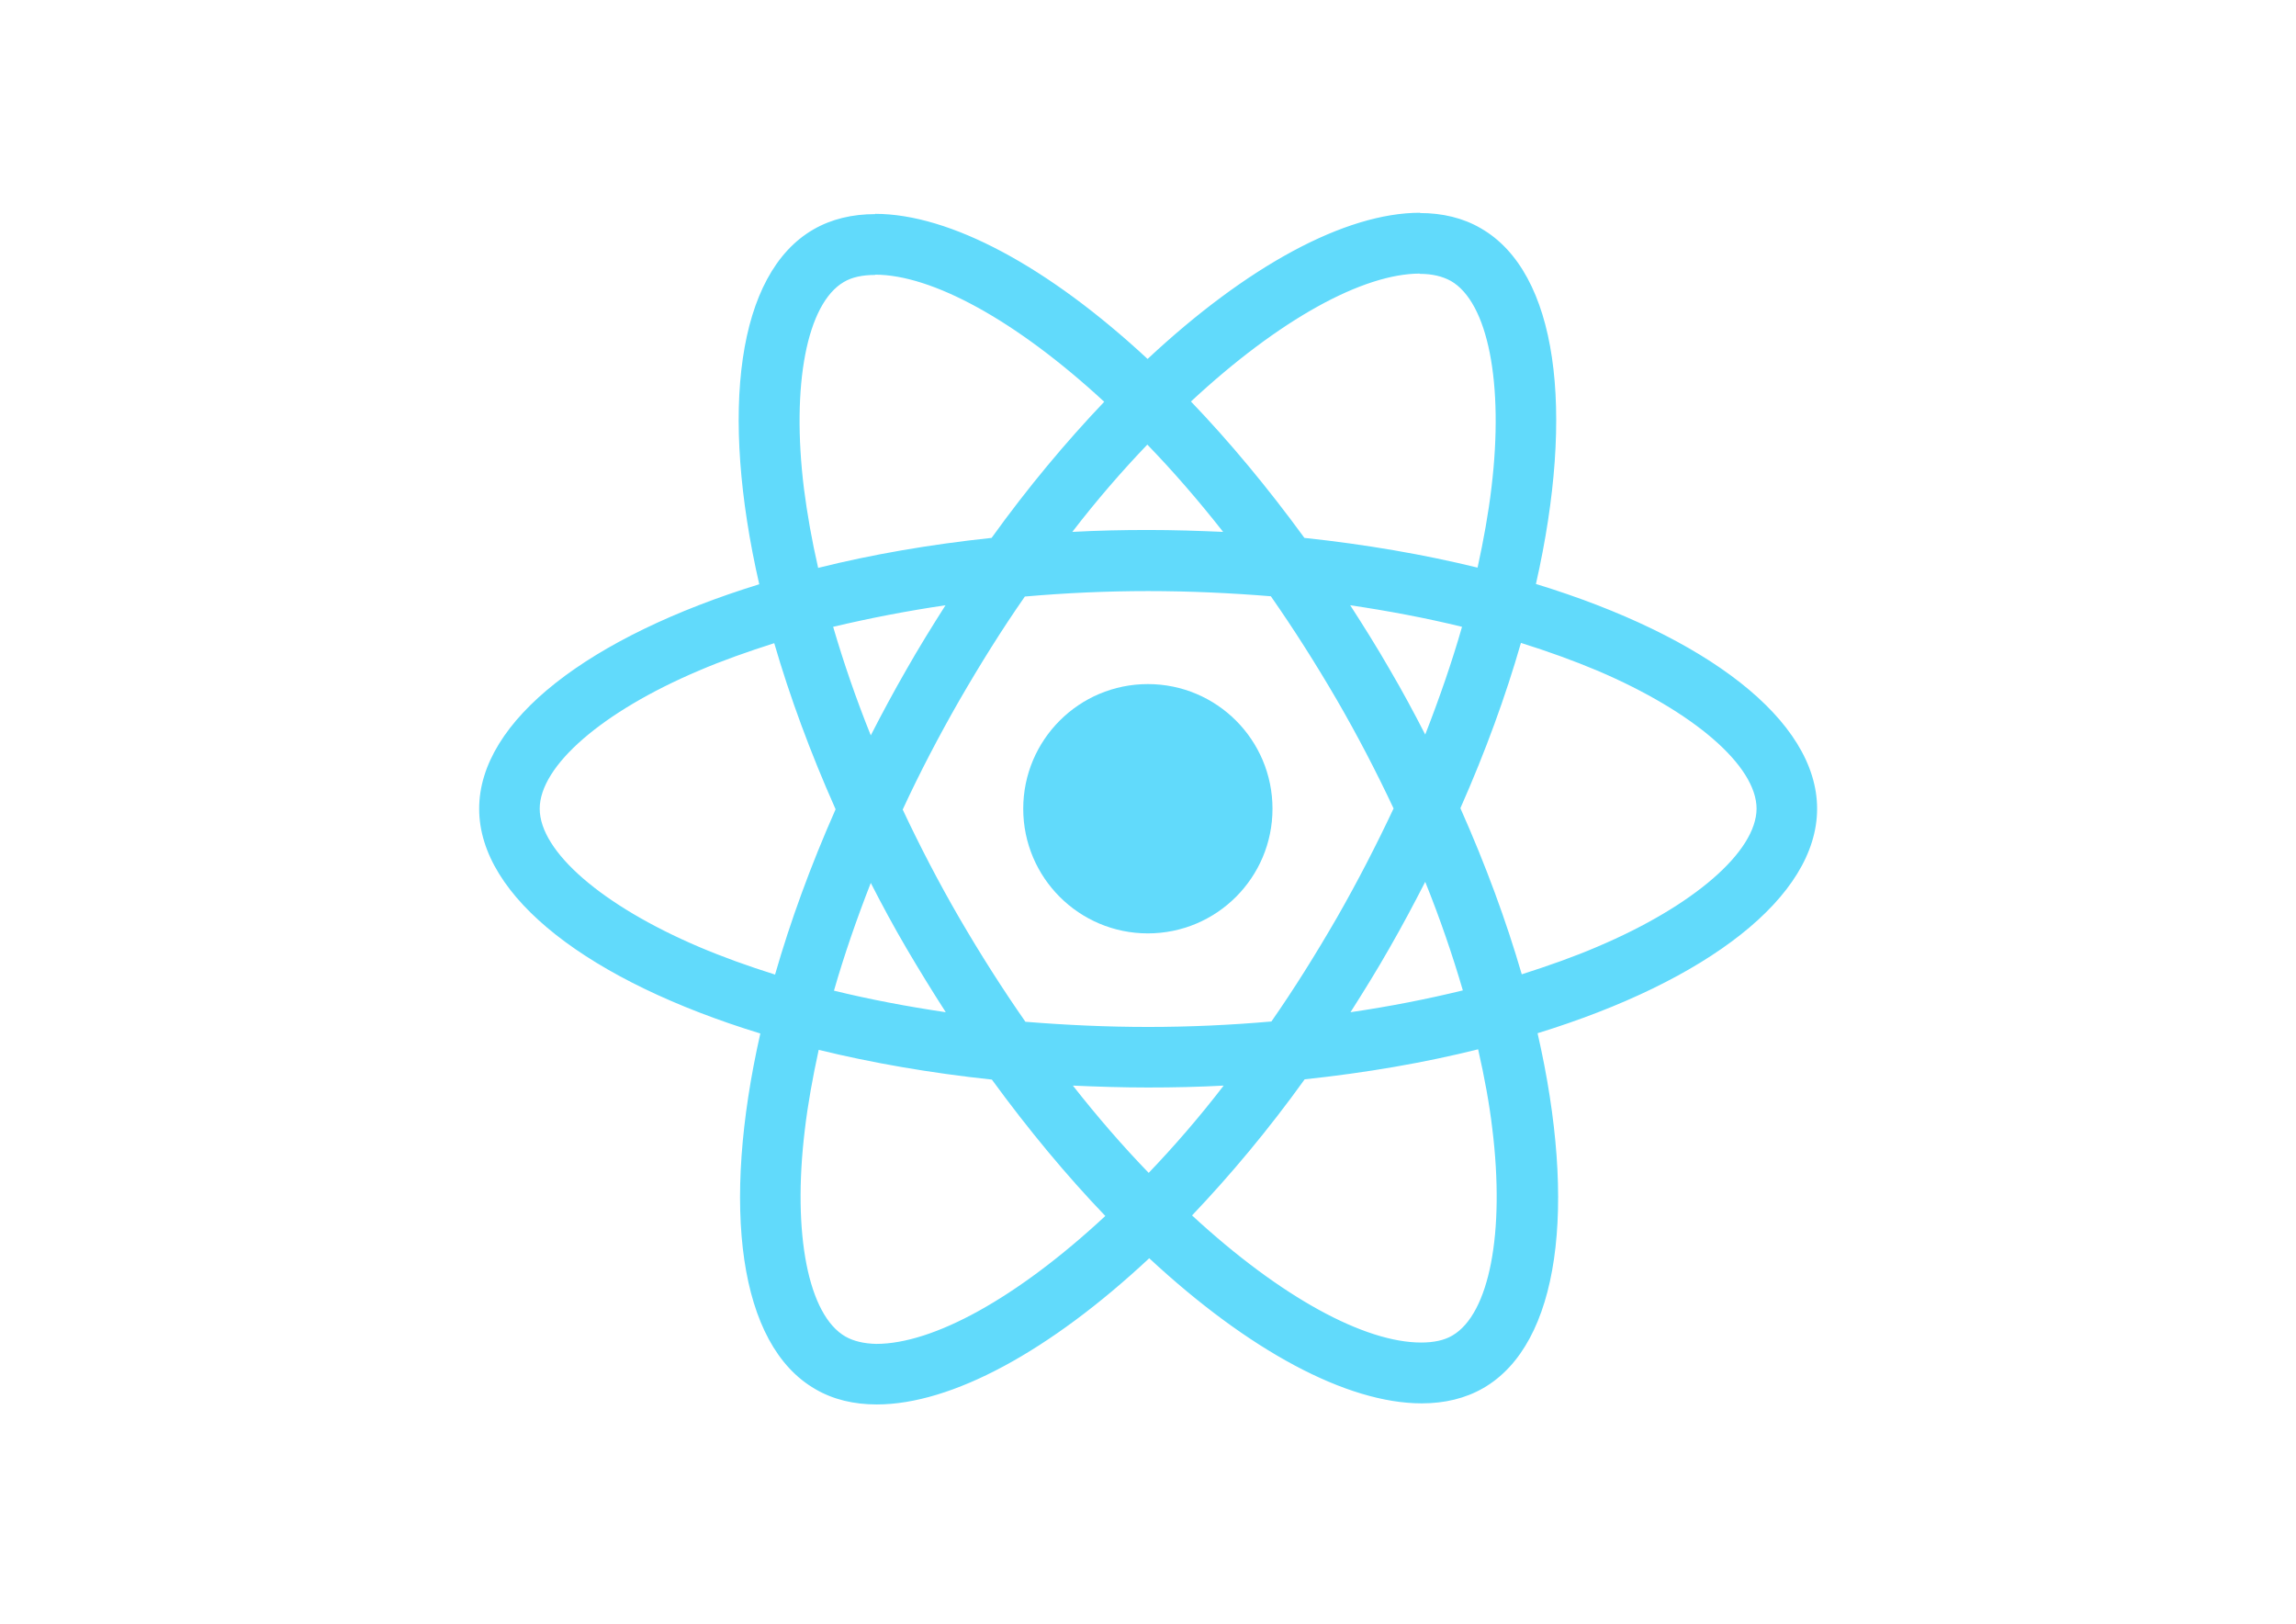
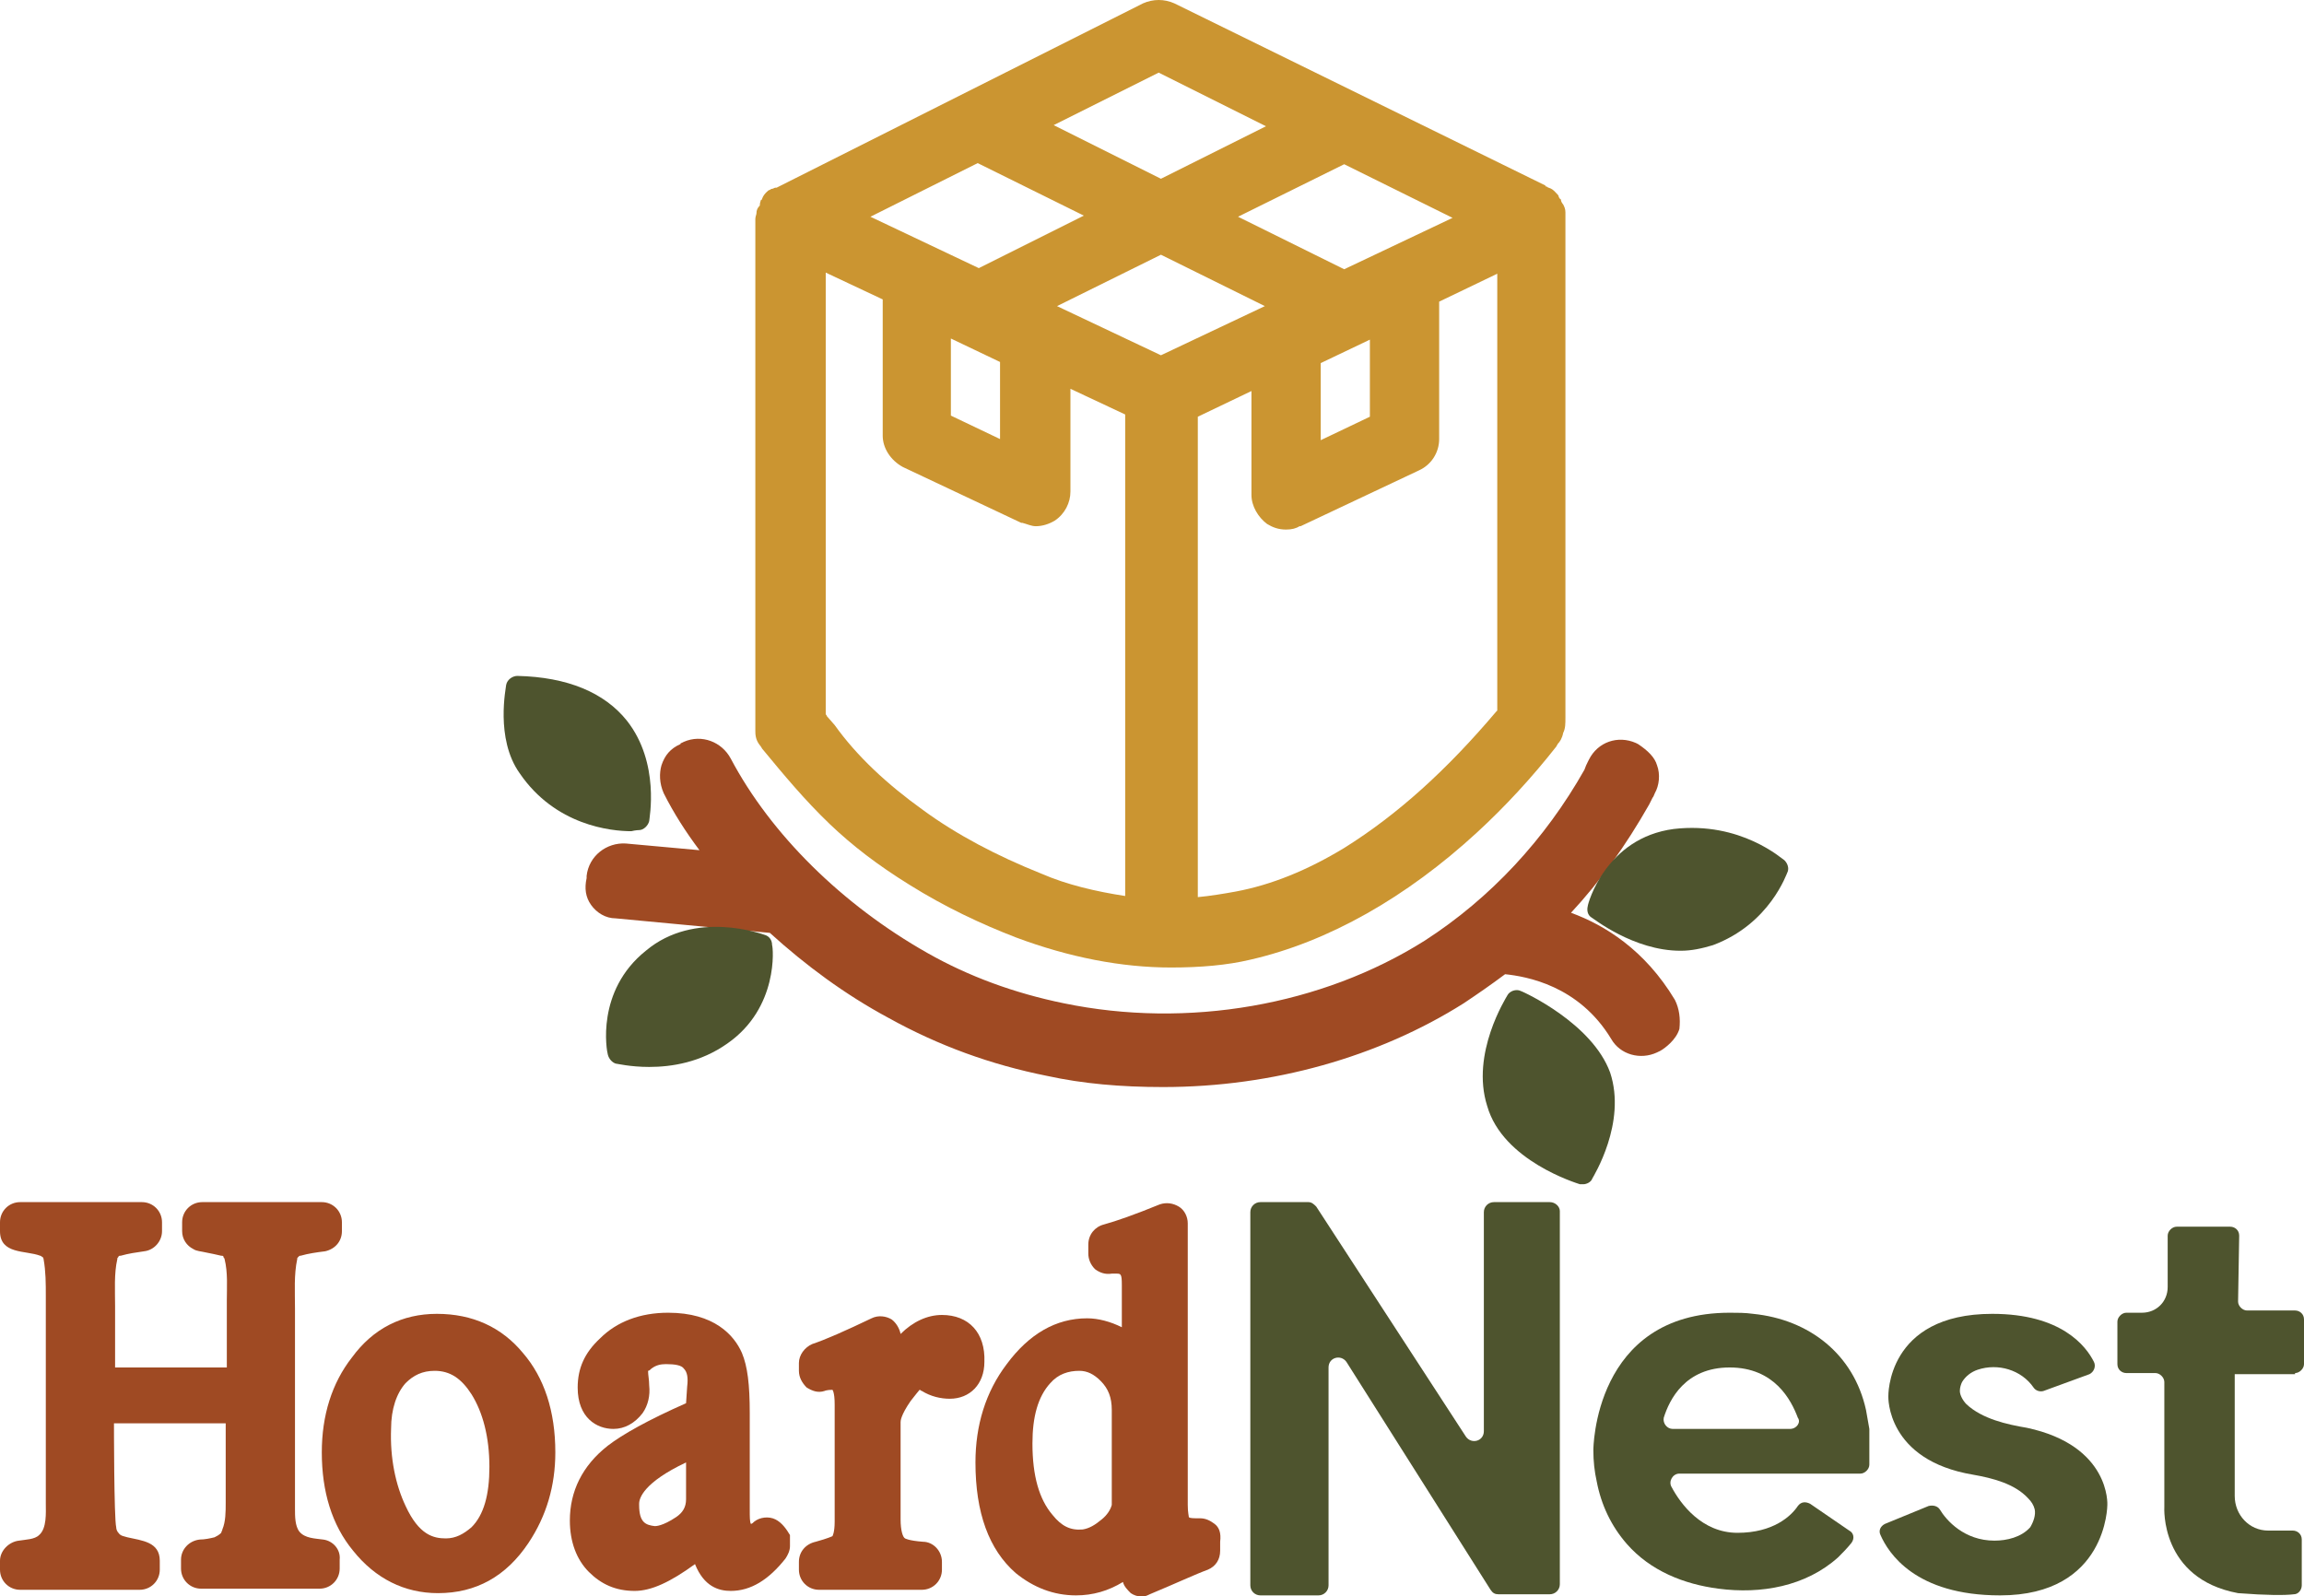
- <svg xmlns="http://www.w3.org/2000/svg" viewBox="0 0 841.9 595.3">
-   <g fill="#61DAFB">
-     <path d="M666.3 296.5c0-32.5-40.7-63.3-103.1-82.4 14.4-63.6 8-114.2-20.2-130.4-6.5-3.8-14.1-5.6-22.4-5.6v22.3c4.6 0 8.3.9 11.4 2.6 13.6 7.8 19.5 37.5 14.9 75.7-1.1 9.4-2.9 19.3-5.1 29.4-19.6-4.8-41-8.5-63.5-10.9-13.5-18.5-27.5-35.3-41.6-50 32.6-30.3 63.2-46.9 84-46.9V78c-27.5 0-63.5 19.6-99.9 53.6-36.4-33.8-72.4-53.2-99.9-53.2v22.3c20.7 0 51.4 16.5 84 46.6-14 14.7-28 31.4-41.3 49.9-22.6 2.4-44 6.1-63.6 11-2.3-10-4-19.7-5.2-29-4.7-38.2 1.1-67.9 14.6-75.8 3-1.8 6.9-2.6 11.5-2.6V78.5c-8.4 0-16 1.8-22.6 5.6-28.1 16.2-34.4 66.7-19.9 130.1-62.2 19.2-102.7 49.9-102.7 82.3 0 32.5 40.7 63.3 103.1 82.4-14.4 63.6-8 114.2 20.2 130.4 6.5 3.8 14.1 5.6 22.5 5.6 27.5 0 63.5-19.6 99.9-53.6 36.4 33.8 72.4 53.2 99.9 53.2 8.4 0 16-1.8 22.6-5.6 28.1-16.2 34.4-66.7 19.9-130.1 62-19.1 102.5-49.9 102.5-82.3zm-130.2-66.7c-3.7 12.9-8.3 26.2-13.5 39.5-4.1-8-8.4-16-13.1-24-4.6-8-9.5-15.8-14.4-23.4 14.2 2.1 27.9 4.7 41 7.9zm-45.8 106.5c-7.8 13.5-15.8 26.3-24.1 38.2-14.9 1.3-30 2-45.2 2-15.1 0-30.2-.7-45-1.9-8.3-11.9-16.4-24.6-24.2-38-7.6-13.1-14.5-26.4-20.8-39.8 6.2-13.4 13.2-26.8 20.7-39.9 7.8-13.5 15.8-26.3 24.1-38.2 14.9-1.3 30-2 45.2-2 15.1 0 30.2.7 45 1.9 8.3 11.9 16.4 24.6 24.2 38 7.6 13.1 14.5 26.4 20.8 39.8-6.3 13.4-13.2 26.8-20.7 39.9zm32.3-13c5.4 13.4 10 26.8 13.8 39.8-13.1 3.2-26.9 5.9-41.2 8 4.9-7.7 9.8-15.6 14.4-23.7 4.6-8 8.9-16.1 13-24.1zM421.2 430c-9.3-9.6-18.6-20.3-27.8-32 9 .4 18.2.7 27.5.7 9.4 0 18.7-.2 27.8-.7-9 11.7-18.3 22.4-27.5 32zm-74.4-58.9c-14.2-2.1-27.9-4.7-41-7.9 3.7-12.9 8.3-26.2 13.5-39.5 4.1 8 8.4 16 13.1 24 4.7 8 9.5 15.8 14.4 23.4zM420.7 163c9.3 9.6 18.6 20.3 27.8 32-9-.4-18.2-.7-27.5-.7-9.4 0-18.7.2-27.8.7 9-11.7 18.3-22.4 27.5-32zm-74 58.9c-4.9 7.7-9.8 15.6-14.4 23.7-4.6 8-8.9 16-13 24-5.4-13.4-10-26.8-13.8-39.8 13.1-3.1 26.9-5.8 41.2-7.9zm-90.5 125.2c-35.4-15.1-58.3-34.9-58.3-50.6 0-15.7 22.9-35.6 58.3-50.6 8.6-3.7 18-7 27.7-10.1 5.7 19.6 13.2 40 22.5 60.9-9.2 20.8-16.6 41.1-22.2 60.6-9.9-3.1-19.3-6.5-28-10.2zM310 490c-13.6-7.8-19.5-37.5-14.9-75.7 1.1-9.4 2.9-19.3 5.1-29.4 19.6 4.8 41 8.5 63.5 10.9 13.5 18.5 27.5 35.3 41.6 50-32.6 30.3-63.2 46.9-84 46.9-4.5-.1-8.3-1-11.3-2.7zm237.2-76.2c4.7 38.2-1.1 67.9-14.6 75.8-3 1.8-6.9 2.6-11.5 2.6-20.7 0-51.4-16.5-84-46.6 14-14.7 28-31.4 41.3-49.9 22.6-2.4 44-6.1 63.6-11 2.3 10.1 4.1 19.8 5.2 29.1zm38.5-66.7c-8.6 3.7-18 7-27.7 10.1-5.7-19.6-13.2-40-22.5-60.9 9.2-20.8 16.6-41.1 22.2-60.6 9.9 3.1 19.3 6.5 28.1 10.2 35.4 15.1 58.3 34.9 58.3 50.6-.1 15.7-23 35.6-58.4 50.6zM320.8 78.4z" />
-     <circle cx="420.9" cy="296.5" r="45.7" />
-     <path d="M520.5 78.1z" />
+ <svg xmlns="http://www.w3.org/2000/svg" version="1.1" id="Layer_1" x="0px" y="0px" viewBox="0 0 206.2 142.8" style="enable-background:new 0 0 206.2 142.8;" xml:space="preserve">
+   <style type="text/css">
+ 	.st0{display:none;}
+ 	.st1{display:inline;opacity:0.46;enable-background:new    ;}
+ 	.st2{fill:#9F4A23;}
+ 	.st3{fill:#4E542E;}
+ 	.st4{fill:#CB9531;}
+ </style>
+   <g id="Layer_3" class="st0">
+     <rect x="39.6" y="-13.5" class="st1" width="124" height="124" />
+   </g>
+   <path class="st2" d="M149.9,89.5c-2.7-4.5-6.3-6.7-9.3-7.8c2.6-2.8,4.9-6,7-9.7c0.1-0.2,0.2-0.4,0.3-0.6c0.1-0.1,0.1-0.2,0.2-0.4  c0.4-0.7,0.5-1.7,0.2-2.5c-0.2-0.7-0.8-1.3-1.7-1.9l-0.2-0.1c-1.6-0.7-3.4-0.1-4.2,1.5l-0.1,0.2c-0.1,0.2-0.2,0.4-0.3,0.7  c-3.5,6.2-8.4,11.5-14.3,15.3c-9.2,5.8-21.2,7.9-32.3,5.6c-4.4-0.9-8.5-2.4-12.2-4.5C75.4,81,69,74.7,65.4,67.9  c-0.8-1.5-2.6-2.2-4.2-1.5L61,66.5c0,0-0.1,0-0.1,0.1c-0.9,0.4-1.4,1-1.7,1.9c-0.2,0.7-0.2,1.6,0.2,2.5c0.9,1.8,2,3.5,3.2,5.1  l-6.6-0.6c-1.7-0.1-3.3,1.1-3.5,2.9v0.2c-0.2,0.9-0.1,1.7,0.4,2.4c0.5,0.7,1.3,1.2,2.2,1.2l13.8,1.3c3.2,2.9,6.7,5.5,10.6,7.6  c4.5,2.5,9.2,4.2,14.2,5.2c3.2,0.7,6.6,1,10.4,1c9.8,0,19.3-2.7,26.9-7.5c1.2-0.8,2.5-1.7,3.7-2.6c1.9,0.2,6.6,1,9.5,5.8  c0.8,1.4,2.6,1.9,4.1,1.2l0.2-0.1c0.1,0,0.1-0.1,0.2-0.1c0.3-0.2,1.3-0.9,1.6-1.9C150.4,91.2,150.3,90.3,149.9,89.5z" />
+   <g>
+     <path class="st3" d="M57.2,74.3c0.4,0,0.8-0.4,0.9-0.8c0-0.2,1-5.2-2-9c-2-2.5-5.3-3.9-9.8-4c-0.4,0-0.9,0.3-1,0.8   c0,0.2-1,4.8,1.2,7.9c3.2,4.7,8.2,5.2,10,5.2C56.9,74.3,57.2,74.3,57.2,74.3z" />
+     <path class="st3" d="M68.5,83.7c-0.3-0.1-6.3-2.3-10.7,1.4c-4.5,3.6-3.5,9-3.4,9.3c0.1,0.4,0.4,0.7,0.7,0.8c0.1,0,1.3,0.3,3,0.3   c2,0,4.6-0.4,7-2.1c4.6-3.2,4.1-8.6,4-8.8C69.1,84.1,68.8,83.8,68.5,83.7z" />
+     <path class="st3" d="M136.1,88.7c-0.4-0.2-1,0-1.2,0.4c-0.1,0.2-3.3,5.2-1.8,9.9c1.4,4.9,8,6.9,8.3,7c0.1,0,0.2,0,0.3,0   c0.3,0,0.7-0.2,0.8-0.5c0.1-0.2,3.1-5,1.6-9.5C142.5,91.6,136.4,88.8,136.1,88.7z" />
+     <path class="st3" d="M159.7,77c-0.2-0.1-3.9-3.5-9.9-2.8c0,0,0,0,0,0c-6.1,0.8-7.7,6.7-7.7,6.9c-0.1,0.4,0,0.8,0.3,1   c0.2,0.1,3.8,3,8,3c1,0,1.9-0.2,2.9-0.5c5.1-1.9,6.6-6.4,6.7-6.6C160.1,77.7,160,77.3,159.7,77z" />
+   </g>
+   <path class="st4" d="M139.9,18.3c-0.1-0.1-0.2-0.3-0.2-0.4c0,0,0-0.1-0.1-0.1c0-0.1-0.1-0.1-0.1-0.2c0-0.1-0.1-0.2-0.3-0.4  c-0.2-0.2-0.3-0.3-0.6-0.4c-0.1,0-0.1-0.1-0.2-0.1c0,0-0.1,0-0.1-0.1L105.1,0.3c-0.9-0.4-1.9-0.4-2.8,0L69.5,16.8c0,0,0,0-0.1,0  c-0.1,0-0.2,0.1-0.3,0.1c-0.1,0-0.2,0.1-0.2,0.1c-0.1,0-0.2,0.1-0.3,0.2c-0.1,0.1-0.3,0.3-0.4,0.6c0,0,0,0.1-0.1,0.1  C68,18.2,68,18.3,68,18.4c0,0,0,0,0,0c-0.2,0.2-0.3,0.4-0.3,0.7c0,0.1-0.1,0.3-0.1,0.5v45.8c0,0.3,0,0.8,0.4,1.3  c0.1,0.1,0.2,0.3,0.2,0.3c1.9,2.3,3.8,4.6,6.1,6.8c2,1.9,4.2,3.6,7.1,5.4c3.2,2,6.4,3.5,9.5,4.7c4.8,1.8,9.5,2.7,13.9,2.7  c2.6,0,5-0.2,7.1-0.7c7-1.6,14-5.6,20.3-11.4c2.5-2.3,4.9-4.9,7.1-7.7c0-0.1,0.1-0.1,0.1-0.2c0.2-0.2,0.4-0.5,0.5-1  c0.2-0.4,0.2-0.8,0.2-1.4V19C140.1,18.7,140,18.5,139.9,18.3z M110.6,79.8c-1.1,0.2-2.3,0.4-3.4,0.5V37.3l4.8-2.3v9.3  c0,1,0.6,2,1.4,2.6c0.5,0.3,1,0.5,1.7,0.5c0.5,0,0.9-0.1,1.2-0.3c0,0,0.1,0,0.1,0l10.6-5c1.1-0.5,1.8-1.6,1.8-2.8V27l5.2-2.5v39.1  c0,0,0,0-0.1,0.1c-4.4,5.2-8.8,9.2-13.6,12.2C117,77.9,113.8,79.2,110.6,79.8C110.6,79.8,110.6,79.8,110.6,79.8z M120.3,24.1  l-9.5-4.7l9.5-4.7l9.7,4.8L120.3,24.1z M122.6,30.4v6.9l-4.4,2.1v-6.9L122.6,30.4z M103.9,22.8l9.3,4.6l-9.3,4.4l-9.3-4.4  L103.9,22.8z M103.9,16l-9.6-4.8l9.4-4.7l9.6,4.8L103.9,16z M77.9,19.4l9.6-4.8l9.5,4.7L87.6,24L77.9,19.4z M89.5,32.4v6.9l-4.4-2.1  v-6.9L89.5,32.4z M80.8,41.8l10.6,5c0,0,0.1,0,0.1,0c0.4,0.1,0.8,0.3,1.2,0.3c0.6,0,1.2-0.2,1.7-0.5c0.9-0.6,1.4-1.6,1.4-2.6v-9.2  l4.9,2.3v43.1c-2.6-0.4-5.2-1-7.5-2c-4-1.6-7.6-3.5-10.6-5.7c-3.2-2.3-5.9-4.8-7.9-7.6L74,64.1c0-0.1-0.1-0.1-0.1-0.2c0,0,0,0,0,0  V24.4l5.1,2.4V39C79,40.1,79.7,41.2,80.8,41.8z" />
+   <g>
+     <path class="st3" d="M138.7,107.6h-5c-0.5,0-0.9,0.4-0.9,0.9v19.6c0,0.9-1.1,1.2-1.6,0.5L117.8,108c-0.2-0.2-0.4-0.4-0.7-0.4h-4.3   c-0.5,0-0.9,0.4-0.9,0.9v33.4c0,0.5,0.4,0.9,0.9,0.9h5.2c0.5,0,0.9-0.4,0.9-0.9v-19.5c0-0.9,1.1-1.2,1.6-0.5l12.9,20.4   c0.2,0.3,0.4,0.4,0.7,0.4h4.6c0.5,0,0.9-0.4,0.9-0.9v-33.4C139.6,108,139.2,107.6,138.7,107.6z" />
+     <path class="st3" d="M167,126.2c-1.1-5-5.1-8.1-10.1-8.6c-0.7-0.1-1.4-0.1-2.1-0.1c-12.2,0-12.2,12.3-12.2,12.3   c0,1,0.1,1.9,0.3,2.8c0.4,2.1,1.3,4,2.7,5.6c2.1,2.4,5.1,3.6,8.2,4c3.8,0.5,7.8-0.2,10.7-2.8c0.4-0.4,0.8-0.8,1.2-1.3   c0.3-0.4,0.2-0.9-0.2-1.1l-3.5-2.4c-0.4-0.2-0.8-0.2-1.1,0.2c-0.6,0.9-2.2,2.4-5.4,2.4c-3.2,0-5.1-2.6-5.9-4.1   c-0.3-0.5,0.1-1.2,0.7-1.2l16.2,0c0.4,0,0.8-0.4,0.8-0.8c0-1.1,0-2.1,0-3.2C167.2,127.3,167.1,126.8,167,126.2z M160.2,127.9h-10.5   c-0.5,0-0.9-0.5-0.8-1c0.5-1.6,1.9-4.5,5.9-4.5c4,0,5.5,2.9,6.1,4.5C161.2,127.3,160.8,127.9,160.2,127.9z" />
+     <path class="st3" d="M181.4,127.8c-1.8-0.3-4-0.8-5.4-2.1c-0.3-0.3-0.6-0.8-0.6-1.2c0-0.3,0.1-0.6,0.2-0.8c0.3-0.5,0.8-0.9,1.4-1.1   c1.8-0.6,3.9,0,5,1.6c0.2,0.3,0.6,0.4,0.9,0.3l4.1-1.5c0.4-0.2,0.6-0.7,0.4-1.1c-0.7-1.4-2.9-4.3-9.1-4.3c-9.5,0-9.3,7.4-9.3,7.4   s-0.2,5.7,7.6,7c1.7,0.3,3.7,0.8,4.9,2.1c0.3,0.3,0.5,0.6,0.6,1c0.1,0.5-0.1,1.1-0.4,1.6c-0.8,0.9-2.1,1.2-3.2,1.2   c-2.7,0-4.3-1.8-4.9-2.8c-0.2-0.3-0.6-0.4-1-0.3l-3.9,1.6c-0.4,0.2-0.6,0.6-0.4,1c0.7,1.6,3.1,5.4,10.7,5.4c9.6,0,9.6-8.1,9.6-8.1   S188.9,129.4,181.4,127.8z" />
+     <path class="st3" d="M205.4,122.9c0.4,0,0.8-0.4,0.8-0.8v-4c0-0.5-0.4-0.8-0.8-0.8h-4.3c-0.4,0-0.8-0.4-0.8-0.8l0.1-5.9   c0-0.5-0.4-0.8-0.8-0.8h-4.8c-0.4,0-0.8,0.4-0.8,0.8v4.6c0,1.3-1,2.3-2.3,2.3h-1.4c-0.4,0-0.8,0.4-0.8,0.8v3.8   c0,0.5,0.4,0.8,0.8,0.8h2.6c0.4,0,0.8,0.4,0.8,0.8v11.2c0,0-0.4,6.4,6.6,7.7c2.6,0.2,4.2,0.2,5,0.1c0.4,0,0.7-0.4,0.7-0.8v-4.1   c0-0.5-0.4-0.8-0.8-0.8h-2.2c-1.7,0-3-1.4-3-3.1v-10.9H205.4z" />
+   </g>
+   <g>
+     <path class="st2" d="M28.9,137.8c-0.7-0.1-1.6-0.1-2.1-0.7c-0.4-0.5-0.4-1.4-0.4-2c0-0.4,0-0.9,0-1.3c0-1.1,0-2.2,0-3.4   c0-1.5,0-3,0-4.5c0-1.6,0-3.2,0-4.7c0-1.4,0-2.7,0-4.1c0-1.5-0.1-3,0.2-4.4c0-0.1,0-0.1,0.1-0.2c0.1-0.1,0.1-0.1,0.2-0.1   c0.7-0.2,1.4-0.3,2.2-0.4c0.9-0.2,1.5-0.9,1.5-1.8v-0.8c0-1-0.8-1.8-1.8-1.8H18.1c-1,0-1.8,0.8-1.8,1.8c0,0,0,0.8,0,0.8   c0,0.7,0.4,1.3,1,1.6c0.3,0.2,0.7,0.2,1.1,0.3c0.5,0.1,1,0.2,1.4,0.3c0.1,0,0.2,0,0.2,0.1c0,0.1,0.1,0.1,0.1,0.2   c0.3,1.2,0.2,2.5,0.2,3.7c0,1.2,0,2.4,0,3.6c0,0.8,0,1.6,0,2.4c0,0-10,0-10,0c0-1.8,0-3.6,0-5.5c0-1.4-0.1-2.9,0.2-4.2   c0-0.1,0-0.1,0.1-0.2c0-0.1,0.1-0.1,0.2-0.1c0.7-0.2,1.4-0.3,2.1-0.4c0.9-0.1,1.6-0.9,1.6-1.8v-0.8c0-1-0.8-1.8-1.8-1.8H1.8   c-1,0-1.8,0.8-1.8,1.8c0,0,0,0.8,0,0.8c0,2.1,2.3,1.7,3.6,2.2c0.1,0,0.1,0.1,0.2,0.1c0,0,0.1,0.1,0.1,0.2c0.2,1.1,0.2,2.2,0.2,3.3   c0,1.2,0,2.3,0,3.5c0,3,0,5.9,0,8.9c0,2,0,4,0,6c0,0.1,0,0.2,0,0.2c0,0.8,0.1,2.2-0.6,2.8c-0.4,0.4-1.2,0.4-1.8,0.5   c-0.9,0.1-1.7,0.9-1.7,1.8v0.8c0,1,0.8,1.8,1.8,1.8h10.7c1,0,1.8-0.8,1.8-1.8c0,0,0-0.8,0-0.8c0-1.7-1.6-1.8-2.9-2.1   c-0.3-0.1-0.6-0.1-0.8-0.4c-0.1-0.1-0.2-0.3-0.2-0.5c-0.2-0.8-0.2-9.3-0.2-9.3c0,0,10,0,10,0s0,7.1,0,7.1c0,0.8,0,1.7-0.3,2.4   c0,0.1-0.1,0.2-0.1,0.3c-0.2,0.2-0.4,0.3-0.6,0.4c-0.4,0.1-0.9,0.2-1.3,0.2c-1,0.1-1.7,0.9-1.7,1.8v0.8c0,1,0.8,1.8,1.8,1.8h10.6   c1,0,1.8-0.8,1.8-1.8v-0.8C30.5,138.7,29.8,137.9,28.9,137.8z" />
+     <path class="st2" d="M39.1,117.6c-3.1,0-5.7,1.3-7.6,3.9c-1.8,2.3-2.7,5.2-2.7,8.5c0,3.5,0.9,6.5,2.8,8.8c2,2.5,4.6,3.8,7.6,3.8   c3.4,0,6.1-1.5,8.1-4.5c1.6-2.4,2.4-5.1,2.4-8.1c0-3.7-1-6.7-2.9-8.9C44.9,118.8,42.3,117.6,39.1,117.6z M43.8,131.3   c0,2.5-0.5,4.3-1.6,5.4c-0.7,0.6-1.4,1-2.3,1c-1.1,0-2.4-0.3-3.6-2.9c-0.9-1.9-1.4-4.3-1.3-6.9c0-1.8,0.5-3.2,1.3-4.1   c0.7-0.7,1.5-1.1,2.6-1.1c1.4,0,2.4,0.7,3.3,2.1C43.2,126.4,43.8,128.6,43.8,131.3z" />
+     <path class="st2" d="M69.4,136c-0.6-0.3-1.4-0.2-1.9,0.2c-0.1,0.1-0.2,0.2-0.3,0.2c-0.1-0.2-0.1-0.6-0.1-1.3v-8.6   c0-2.6-0.2-4.2-0.7-5.4c-0.7-1.6-2.5-3.6-6.6-3.6c-2.5,0-4.6,0.8-6.1,2.3c-1.4,1.3-2,2.7-2,4.4c0,2.7,1.7,3.7,3.2,3.7   c1,0,1.9-0.5,2.6-1.4c0.5-0.7,0.7-1.6,0.6-2.5c0-0.5-0.1-0.9-0.1-1.3c0.1,0,0.2-0.1,0.3-0.2c0.4-0.3,0.8-0.4,1.3-0.4   c0.8,0,1.4,0.1,1.6,0.4c0.3,0.3,0.4,0.8,0.3,1.6l-0.1,1.5c-3.4,1.5-5.7,2.8-7,3.8c-2.3,1.8-3.4,4.1-3.4,6.7c0,1.9,0.6,3.5,1.7,4.6   c1.1,1.1,2.4,1.7,4.1,1.7c1.5,0,3.2-0.8,5.4-2.4c0.8,2,2.1,2.4,3.2,2.4c1.8,0,3.4-1,4.9-2.9c0.2-0.3,0.4-0.7,0.4-1.1v-1   C70.4,136.9,70,136.3,69.4,136z M60.5,135.8c-1.2,0.8-1.8,0.8-1.9,0.8c-0.8-0.1-1.4-0.3-1.4-1.9v-0.1c0-0.5,0.4-1.9,4.2-3.7v3.3   C61.4,134.9,61.1,135.4,60.5,135.8z" />
+     <path class="st2" d="M84.3,117.7c-1.3,0-2.6,0.6-3.7,1.7c0,0,0,0,0,0c-0.1-0.5-0.4-1-0.8-1.3c-0.5-0.3-1.2-0.4-1.8-0.1   c-2.3,1.1-4.1,1.9-5.3,2.3c-0.7,0.3-1.2,1-1.2,1.7v0.7c0,0.6,0.3,1.1,0.7,1.5c0.5,0.3,1,0.5,1.6,0.3c0,0,0.2-0.1,0.7-0.1   c0,0,0.2,0.2,0.2,1.3v10.5c0,1-0.2,1.3-0.2,1.3c0,0-0.4,0.2-1.5,0.5c-0.9,0.2-1.5,0.9-1.5,1.8v0.7c0,1,0.8,1.8,1.8,1.8h9.2   c1,0,1.8-0.8,1.8-1.8v-0.7c0-1-0.8-1.8-1.7-1.8c-1.3-0.1-1.6-0.3-1.6-0.3c-0.2-0.1-0.4-0.7-0.4-1.7l0-8.7c0-0.1,0-0.6,0.9-1.9   c0.4-0.5,0.7-0.9,0.8-1c0.1,0,0.1,0.1,0.2,0.1c0.8,0.5,1.7,0.7,2.5,0.7c1.8,0,3.1-1.3,3.1-3.3C88.2,119.3,86.7,117.7,84.3,117.7z" />
+     <path class="st2" d="M108.7,136.4L108.7,136.4c-0.4-0.3-0.8-0.5-1.3-0.5c-0.6,0-0.9,0-1-0.1c0-0.1-0.1-0.4-0.1-1.1v-25.2   c0-0.6-0.3-1.2-0.8-1.5c-0.5-0.3-1.1-0.4-1.7-0.2c-2.2,0.9-3.9,1.5-5,1.8c-0.8,0.2-1.4,0.9-1.4,1.8v0.8c0,0.5,0.2,1,0.6,1.4   c0.4,0.3,0.9,0.5,1.5,0.4c0,0,0.1,0,0.4,0c0.4,0,0.5,0,0.5,1v3.8c-1-0.5-2.1-0.8-3.1-0.8c-2.8,0-5.2,1.4-7.2,4.1   c-1.9,2.5-2.8,5.5-2.8,8.8c0,4.5,1.2,7.8,3.6,9.9c1.6,1.3,3.4,2,5.4,2c1.5,0,2.9-0.4,4.2-1.2c0.1,0.4,0.4,0.7,0.7,1   c0.3,0.2,0.6,0.3,1,0.3c0.3,0,0.5-0.1,0.7-0.2c2.4-1,4.1-1.8,5.2-2.2c0.7-0.3,1.1-0.9,1.1-1.7v-0.8   C109.3,137.2,109.1,136.7,108.7,136.4z M99.5,126.2v8.5c-0.1,0.4-0.4,0.9-0.9,1.3c-0.6,0.5-1.1,0.8-1.7,0.9   c-1.1,0.1-1.9-0.3-2.7-1.3c-1.2-1.4-1.8-3.5-1.8-6.4c0-2.4,0.5-4.2,1.6-5.4c0.7-0.8,1.6-1.1,2.6-1.1c0.7,0,1.3,0.3,1.9,0.9   C99.2,124.3,99.5,125.1,99.5,126.2z" />
  </g>
</svg>
